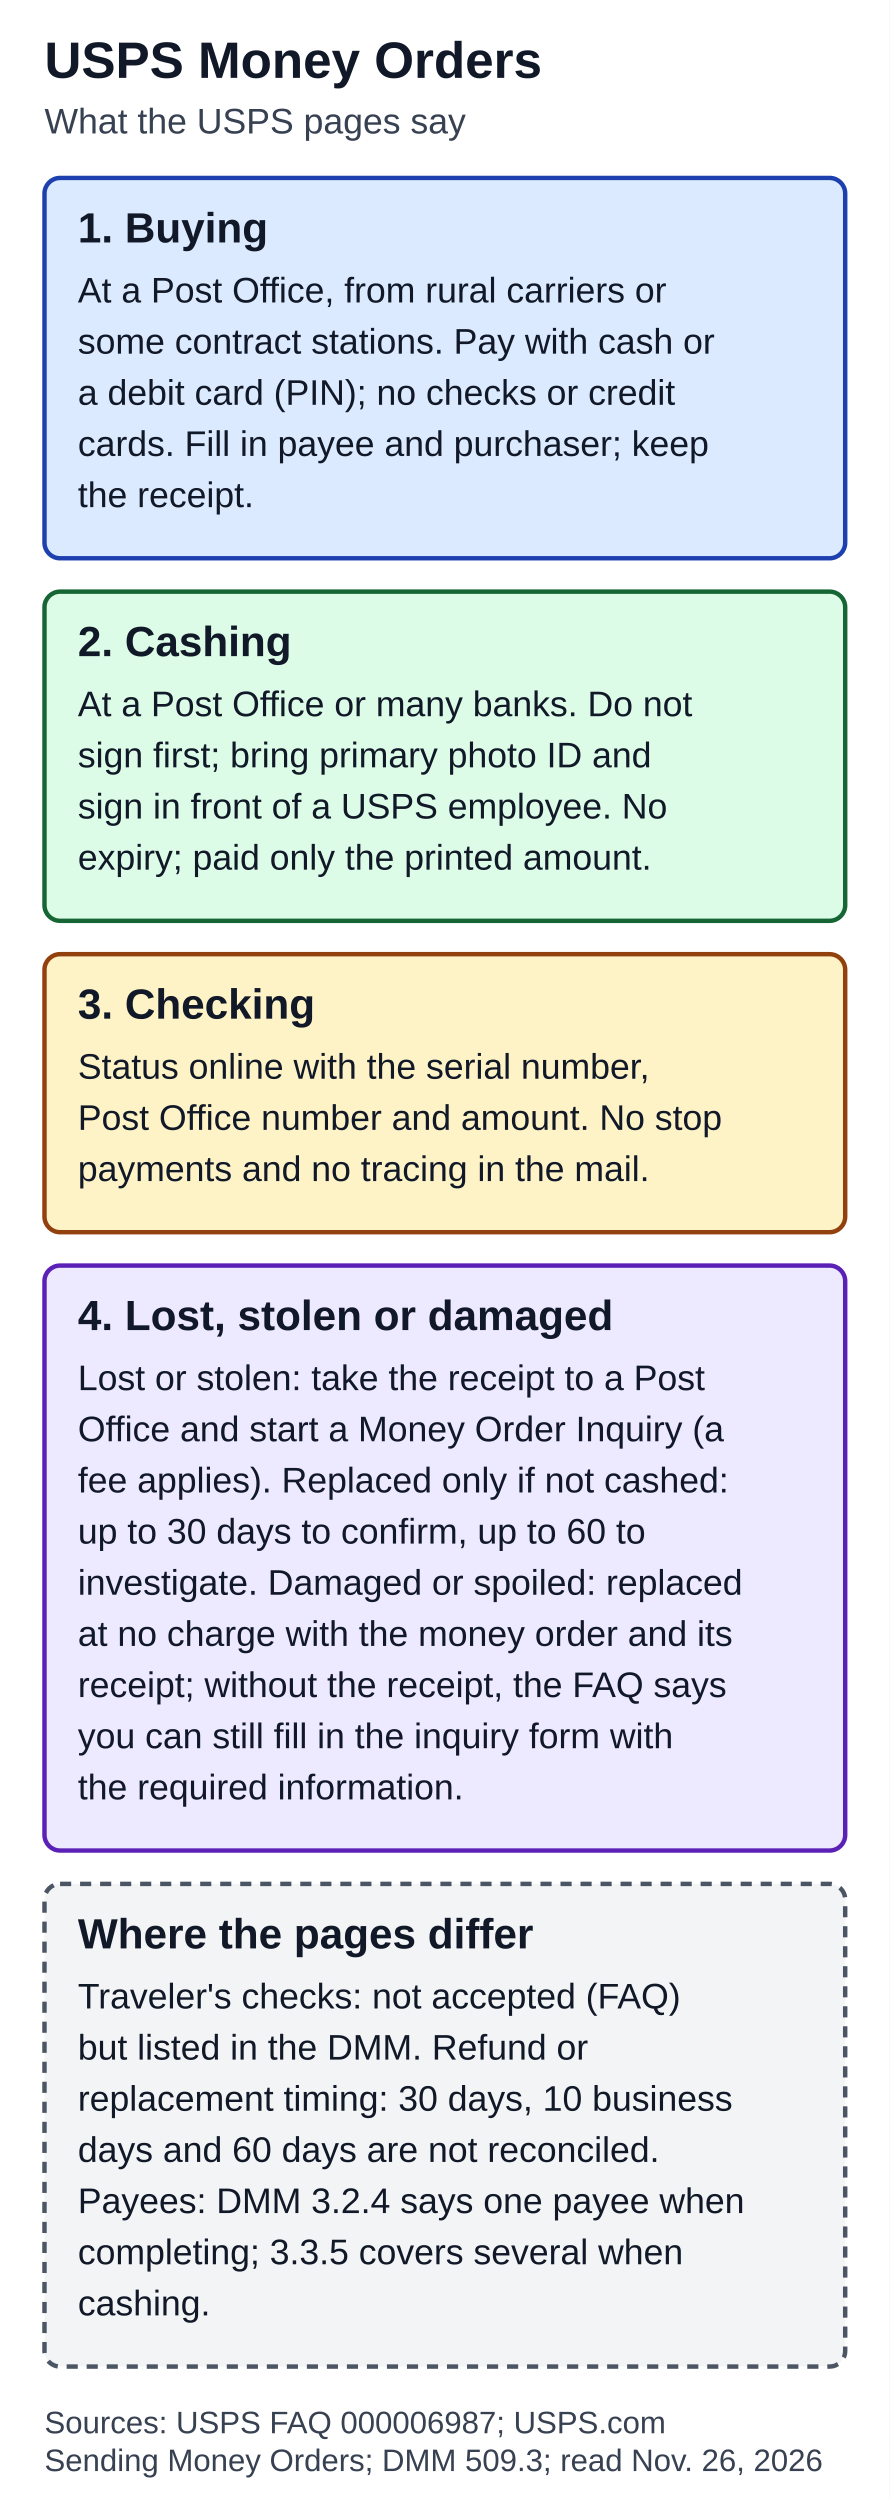
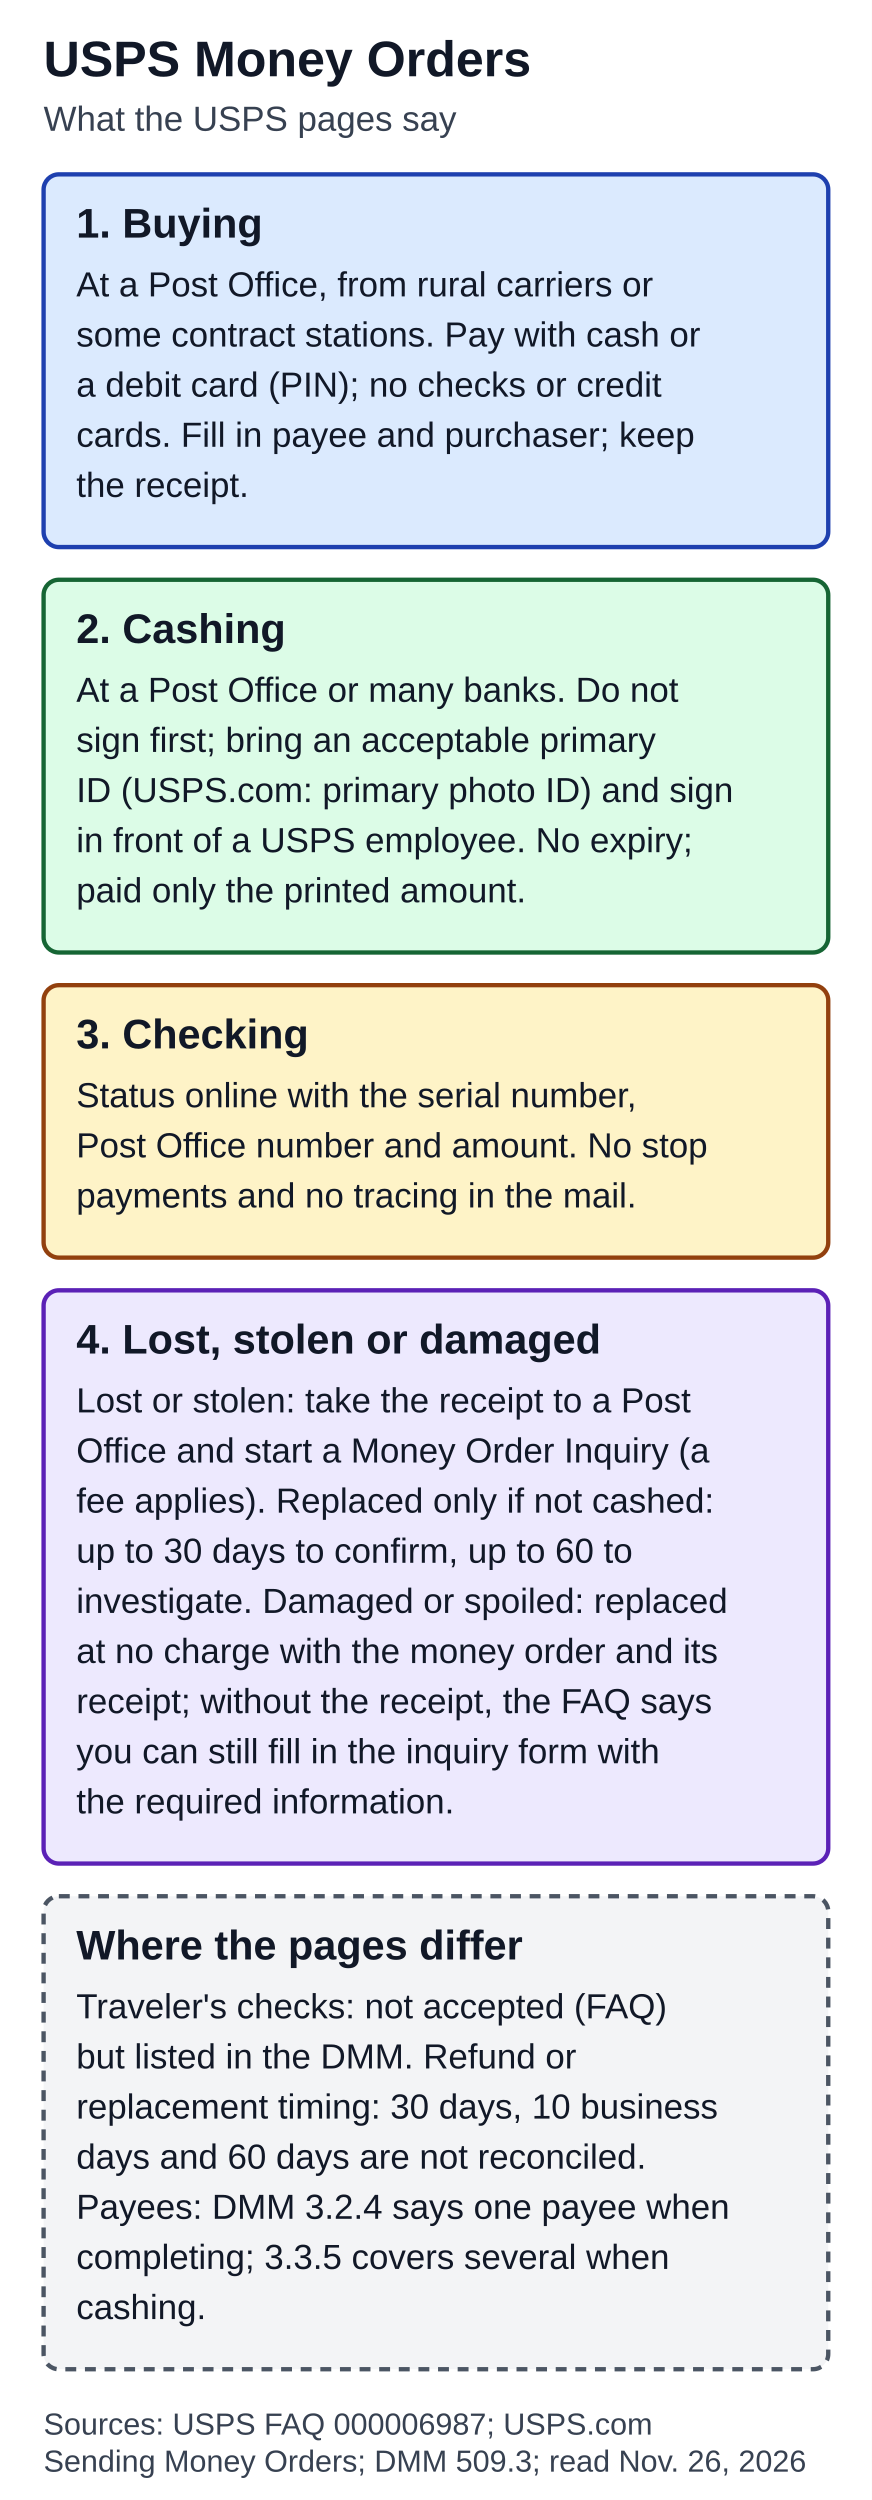
- <svg xmlns="http://www.w3.org/2000/svg" width="800" height="2248" viewBox="0 0 800 2248" font-family="Liberation Sans, Arial, Helvetica, sans-serif">
-   <rect width="800" height="2248" fill="#ffffff" />
+ <svg xmlns="http://www.w3.org/2000/svg" width="800" height="2294" viewBox="0 0 800 2294" font-family="Liberation Sans, Arial, Helvetica, sans-serif">
+   <rect width="800" height="2294" fill="#ffffff" />
  <text x="40" y="70" font-size="46" font-weight="bold" fill="#111827" text-anchor="start">USPS Money Orders</text>
  <text x="40" y="120" font-size="32" fill="#374151" text-anchor="start">What the USPS pages say</text>
  <rect x="40" y="160" width="720" height="342" rx="14" fill="#dbeafe" stroke="#1e40af" stroke-width="4" />
  <text x="70" y="218" font-size="38" font-weight="bold" fill="#111827" text-anchor="start">1. Buying</text>
  <text x="70" y="272" font-size="32" fill="#111827" text-anchor="start">At a Post Office, from rural carriers or</text>
  <text x="70" y="318" font-size="32" fill="#111827" text-anchor="start">some contract stations. Pay with cash or</text>
  <text x="70" y="364" font-size="32" fill="#111827" text-anchor="start">a debit card (PIN); no checks or credit</text>
  <text x="70" y="410" font-size="32" fill="#111827" text-anchor="start">cards. Fill in payee and purchaser; keep</text>
  <text x="70" y="456" font-size="32" fill="#111827" text-anchor="start">the receipt.</text>
-   <rect x="40" y="532" width="720" height="296" rx="14" fill="#dcfce7" stroke="#166534" stroke-width="4" />
+   <rect x="40" y="532" width="720" height="342" rx="14" fill="#dcfce7" stroke="#166534" stroke-width="4" />
  <text x="70" y="590" font-size="38" font-weight="bold" fill="#111827" text-anchor="start">2. Cashing</text>
  <text x="70" y="644" font-size="32" fill="#111827" text-anchor="start">At a Post Office or many banks. Do not</text>
-   <text x="70" y="690" font-size="32" fill="#111827" text-anchor="start">sign first; bring primary photo ID and</text>
-   <text x="70" y="736" font-size="32" fill="#111827" text-anchor="start">sign in front of a USPS employee. No</text>
-   <text x="70" y="782" font-size="32" fill="#111827" text-anchor="start">expiry; paid only the printed amount.</text>
-   <rect x="40" y="858" width="720" height="250" rx="14" fill="#fef3c7" stroke="#92400e" stroke-width="4" />
-   <text x="70" y="916" font-size="38" font-weight="bold" fill="#111827" text-anchor="start">3. Checking</text>
-   <text x="70" y="970" font-size="32" fill="#111827" text-anchor="start">Status online with the serial number,</text>
-   <text x="70" y="1016" font-size="32" fill="#111827" text-anchor="start">Post Office number and amount. No stop</text>
-   <text x="70" y="1062" font-size="32" fill="#111827" text-anchor="start">payments and no tracing in the mail.</text>
-   <rect x="40" y="1138" width="720" height="526" rx="14" fill="#ede9fe" stroke="#5b21b6" stroke-width="4" />
-   <text x="70" y="1196" font-size="38" font-weight="bold" fill="#111827" text-anchor="start">4. Lost, stolen or damaged</text>
-   <text x="70" y="1250" font-size="32" fill="#111827" text-anchor="start">Lost or stolen: take the receipt to a Post</text>
-   <text x="70" y="1296" font-size="32" fill="#111827" text-anchor="start">Office and start a Money Order Inquiry (a</text>
-   <text x="70" y="1342" font-size="32" fill="#111827" text-anchor="start">fee applies). Replaced only if not cashed:</text>
-   <text x="70" y="1388" font-size="32" fill="#111827" text-anchor="start">up to 30 days to confirm, up to 60 to</text>
-   <text x="70" y="1434" font-size="32" fill="#111827" text-anchor="start">investigate. Damaged or spoiled: replaced</text>
-   <text x="70" y="1480" font-size="32" fill="#111827" text-anchor="start">at no charge with the money order and its</text>
-   <text x="70" y="1526" font-size="32" fill="#111827" text-anchor="start">receipt; without the receipt, the FAQ says</text>
-   <text x="70" y="1572" font-size="32" fill="#111827" text-anchor="start">you can still fill in the inquiry form with</text>
-   <text x="70" y="1618" font-size="32" fill="#111827" text-anchor="start">the required information.</text>
-   <rect x="40" y="1694" width="720" height="434" rx="14" fill="#f3f4f6" stroke="#4b5563" stroke-width="4" stroke-dasharray="10 8" />
-   <text x="70" y="1752" font-size="38" font-weight="bold" fill="#111827" text-anchor="start">Where the pages differ</text>
-   <text x="70" y="1806" font-size="32" fill="#111827" text-anchor="start">Traveler's checks: not accepted (FAQ)</text>
-   <text x="70" y="1852" font-size="32" fill="#111827" text-anchor="start">but listed in the DMM. Refund or</text>
-   <text x="70" y="1898" font-size="32" fill="#111827" text-anchor="start">replacement timing: 30 days, 10 business</text>
-   <text x="70" y="1944" font-size="32" fill="#111827" text-anchor="start">days and 60 days are not reconciled.</text>
-   <text x="70" y="1990" font-size="32" fill="#111827" text-anchor="start">Payees: DMM 3.2.4 says one payee when</text>
-   <text x="70" y="2036" font-size="32" fill="#111827" text-anchor="start">completing; 3.3.5 covers several when</text>
-   <text x="70" y="2082" font-size="32" fill="#111827" text-anchor="start">cashing.</text>
-   <text x="40" y="2188" font-size="28" fill="#374151" text-anchor="start">Sources: USPS FAQ 000006987; USPS.com</text>
-   <text x="40" y="2222" font-size="28" fill="#374151" text-anchor="start">Sending Money Orders; DMM 509.3; read Nov. 26, 2026</text>
+   <text x="70" y="690" font-size="32" fill="#111827" text-anchor="start">sign first; bring an acceptable primary</text>
+   <text x="70" y="736" font-size="32" fill="#111827" text-anchor="start">ID (USPS.com: primary photo ID) and sign</text>
+   <text x="70" y="782" font-size="32" fill="#111827" text-anchor="start">in front of a USPS employee. No expiry;</text>
+   <text x="70" y="828" font-size="32" fill="#111827" text-anchor="start">paid only the printed amount.</text>
+   <rect x="40" y="904" width="720" height="250" rx="14" fill="#fef3c7" stroke="#92400e" stroke-width="4" />
+   <text x="70" y="962" font-size="38" font-weight="bold" fill="#111827" text-anchor="start">3. Checking</text>
+   <text x="70" y="1016" font-size="32" fill="#111827" text-anchor="start">Status online with the serial number,</text>
+   <text x="70" y="1062" font-size="32" fill="#111827" text-anchor="start">Post Office number and amount. No stop</text>
+   <text x="70" y="1108" font-size="32" fill="#111827" text-anchor="start">payments and no tracing in the mail.</text>
+   <rect x="40" y="1184" width="720" height="526" rx="14" fill="#ede9fe" stroke="#5b21b6" stroke-width="4" />
+   <text x="70" y="1242" font-size="38" font-weight="bold" fill="#111827" text-anchor="start">4. Lost, stolen or damaged</text>
+   <text x="70" y="1296" font-size="32" fill="#111827" text-anchor="start">Lost or stolen: take the receipt to a Post</text>
+   <text x="70" y="1342" font-size="32" fill="#111827" text-anchor="start">Office and start a Money Order Inquiry (a</text>
+   <text x="70" y="1388" font-size="32" fill="#111827" text-anchor="start">fee applies). Replaced only if not cashed:</text>
+   <text x="70" y="1434" font-size="32" fill="#111827" text-anchor="start">up to 30 days to confirm, up to 60 to</text>
+   <text x="70" y="1480" font-size="32" fill="#111827" text-anchor="start">investigate. Damaged or spoiled: replaced</text>
+   <text x="70" y="1526" font-size="32" fill="#111827" text-anchor="start">at no charge with the money order and its</text>
+   <text x="70" y="1572" font-size="32" fill="#111827" text-anchor="start">receipt; without the receipt, the FAQ says</text>
+   <text x="70" y="1618" font-size="32" fill="#111827" text-anchor="start">you can still fill in the inquiry form with</text>
+   <text x="70" y="1664" font-size="32" fill="#111827" text-anchor="start">the required information.</text>
+   <rect x="40" y="1740" width="720" height="434" rx="14" fill="#f3f4f6" stroke="#4b5563" stroke-width="4" stroke-dasharray="10 8" />
+   <text x="70" y="1798" font-size="38" font-weight="bold" fill="#111827" text-anchor="start">Where the pages differ</text>
+   <text x="70" y="1852" font-size="32" fill="#111827" text-anchor="start">Traveler's checks: not accepted (FAQ)</text>
+   <text x="70" y="1898" font-size="32" fill="#111827" text-anchor="start">but listed in the DMM. Refund or</text>
+   <text x="70" y="1944" font-size="32" fill="#111827" text-anchor="start">replacement timing: 30 days, 10 business</text>
+   <text x="70" y="1990" font-size="32" fill="#111827" text-anchor="start">days and 60 days are not reconciled.</text>
+   <text x="70" y="2036" font-size="32" fill="#111827" text-anchor="start">Payees: DMM 3.2.4 says one payee when</text>
+   <text x="70" y="2082" font-size="32" fill="#111827" text-anchor="start">completing; 3.3.5 covers several when</text>
+   <text x="70" y="2128" font-size="32" fill="#111827" text-anchor="start">cashing.</text>
+   <text x="40" y="2234" font-size="28" fill="#374151" text-anchor="start">Sources: USPS FAQ 000006987; USPS.com</text>
+   <text x="40" y="2268" font-size="28" fill="#374151" text-anchor="start">Sending Money Orders; DMM 509.3; read Nov. 26, 2026</text>
</svg>
